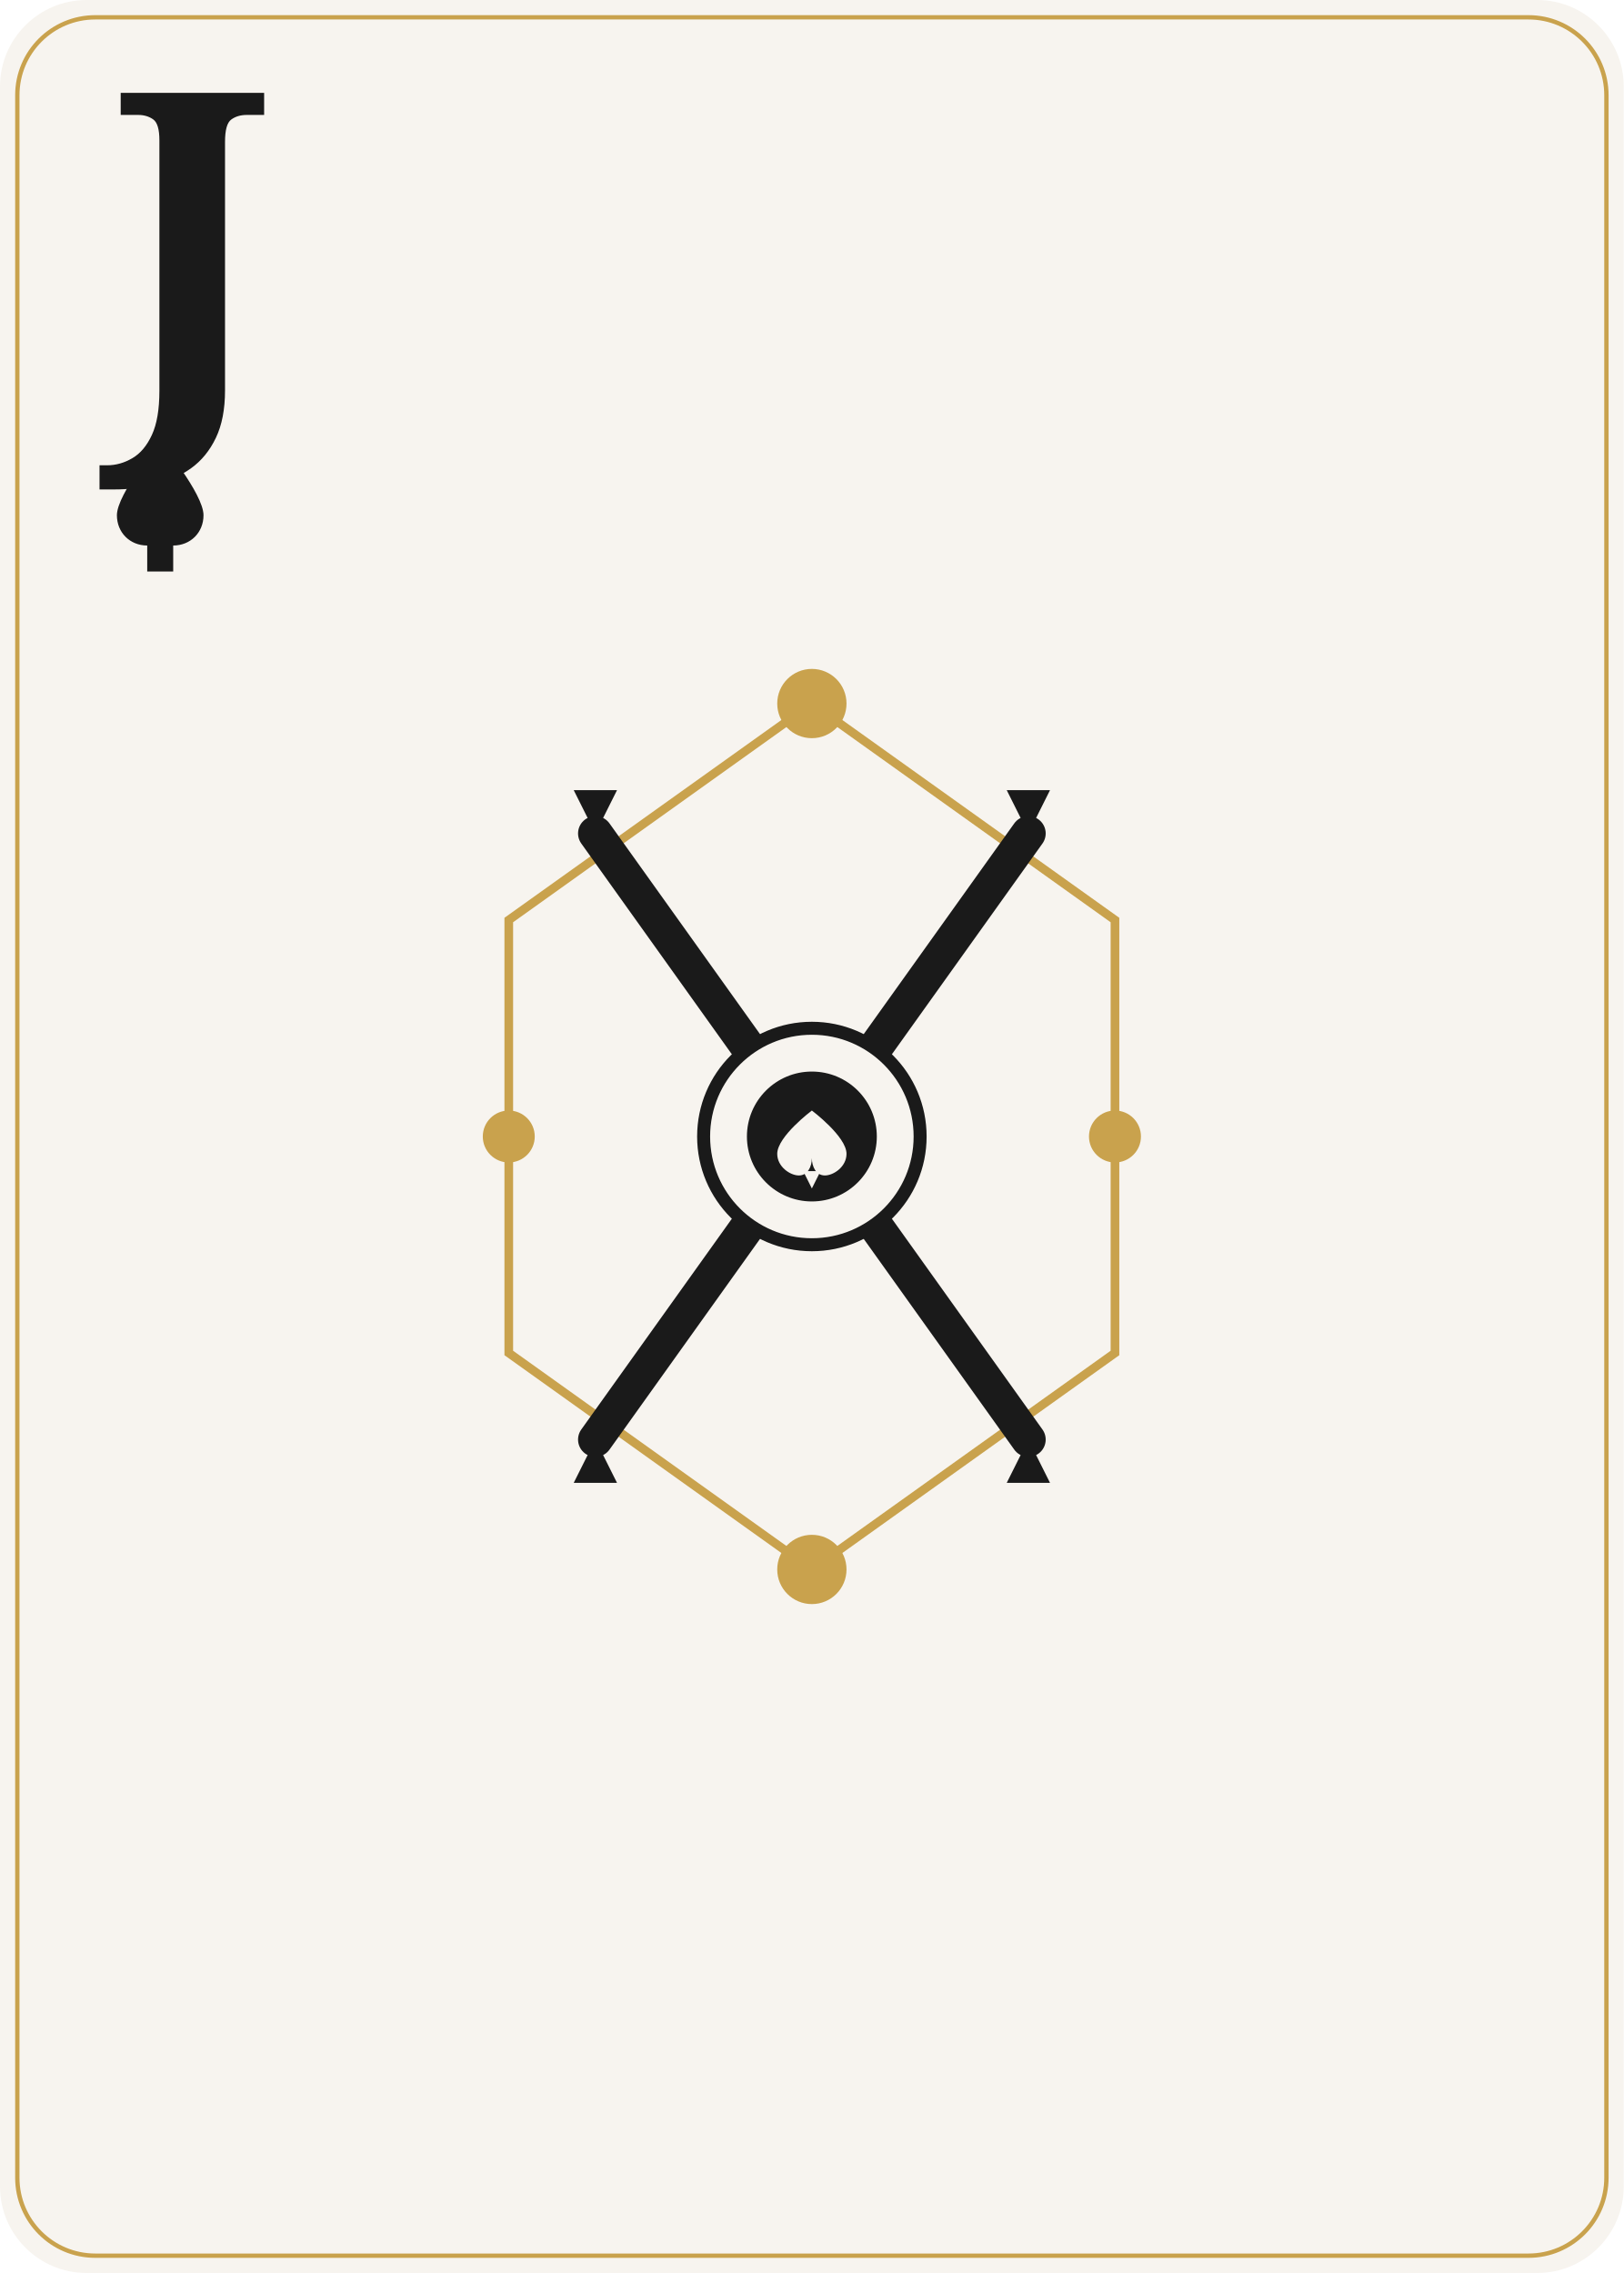
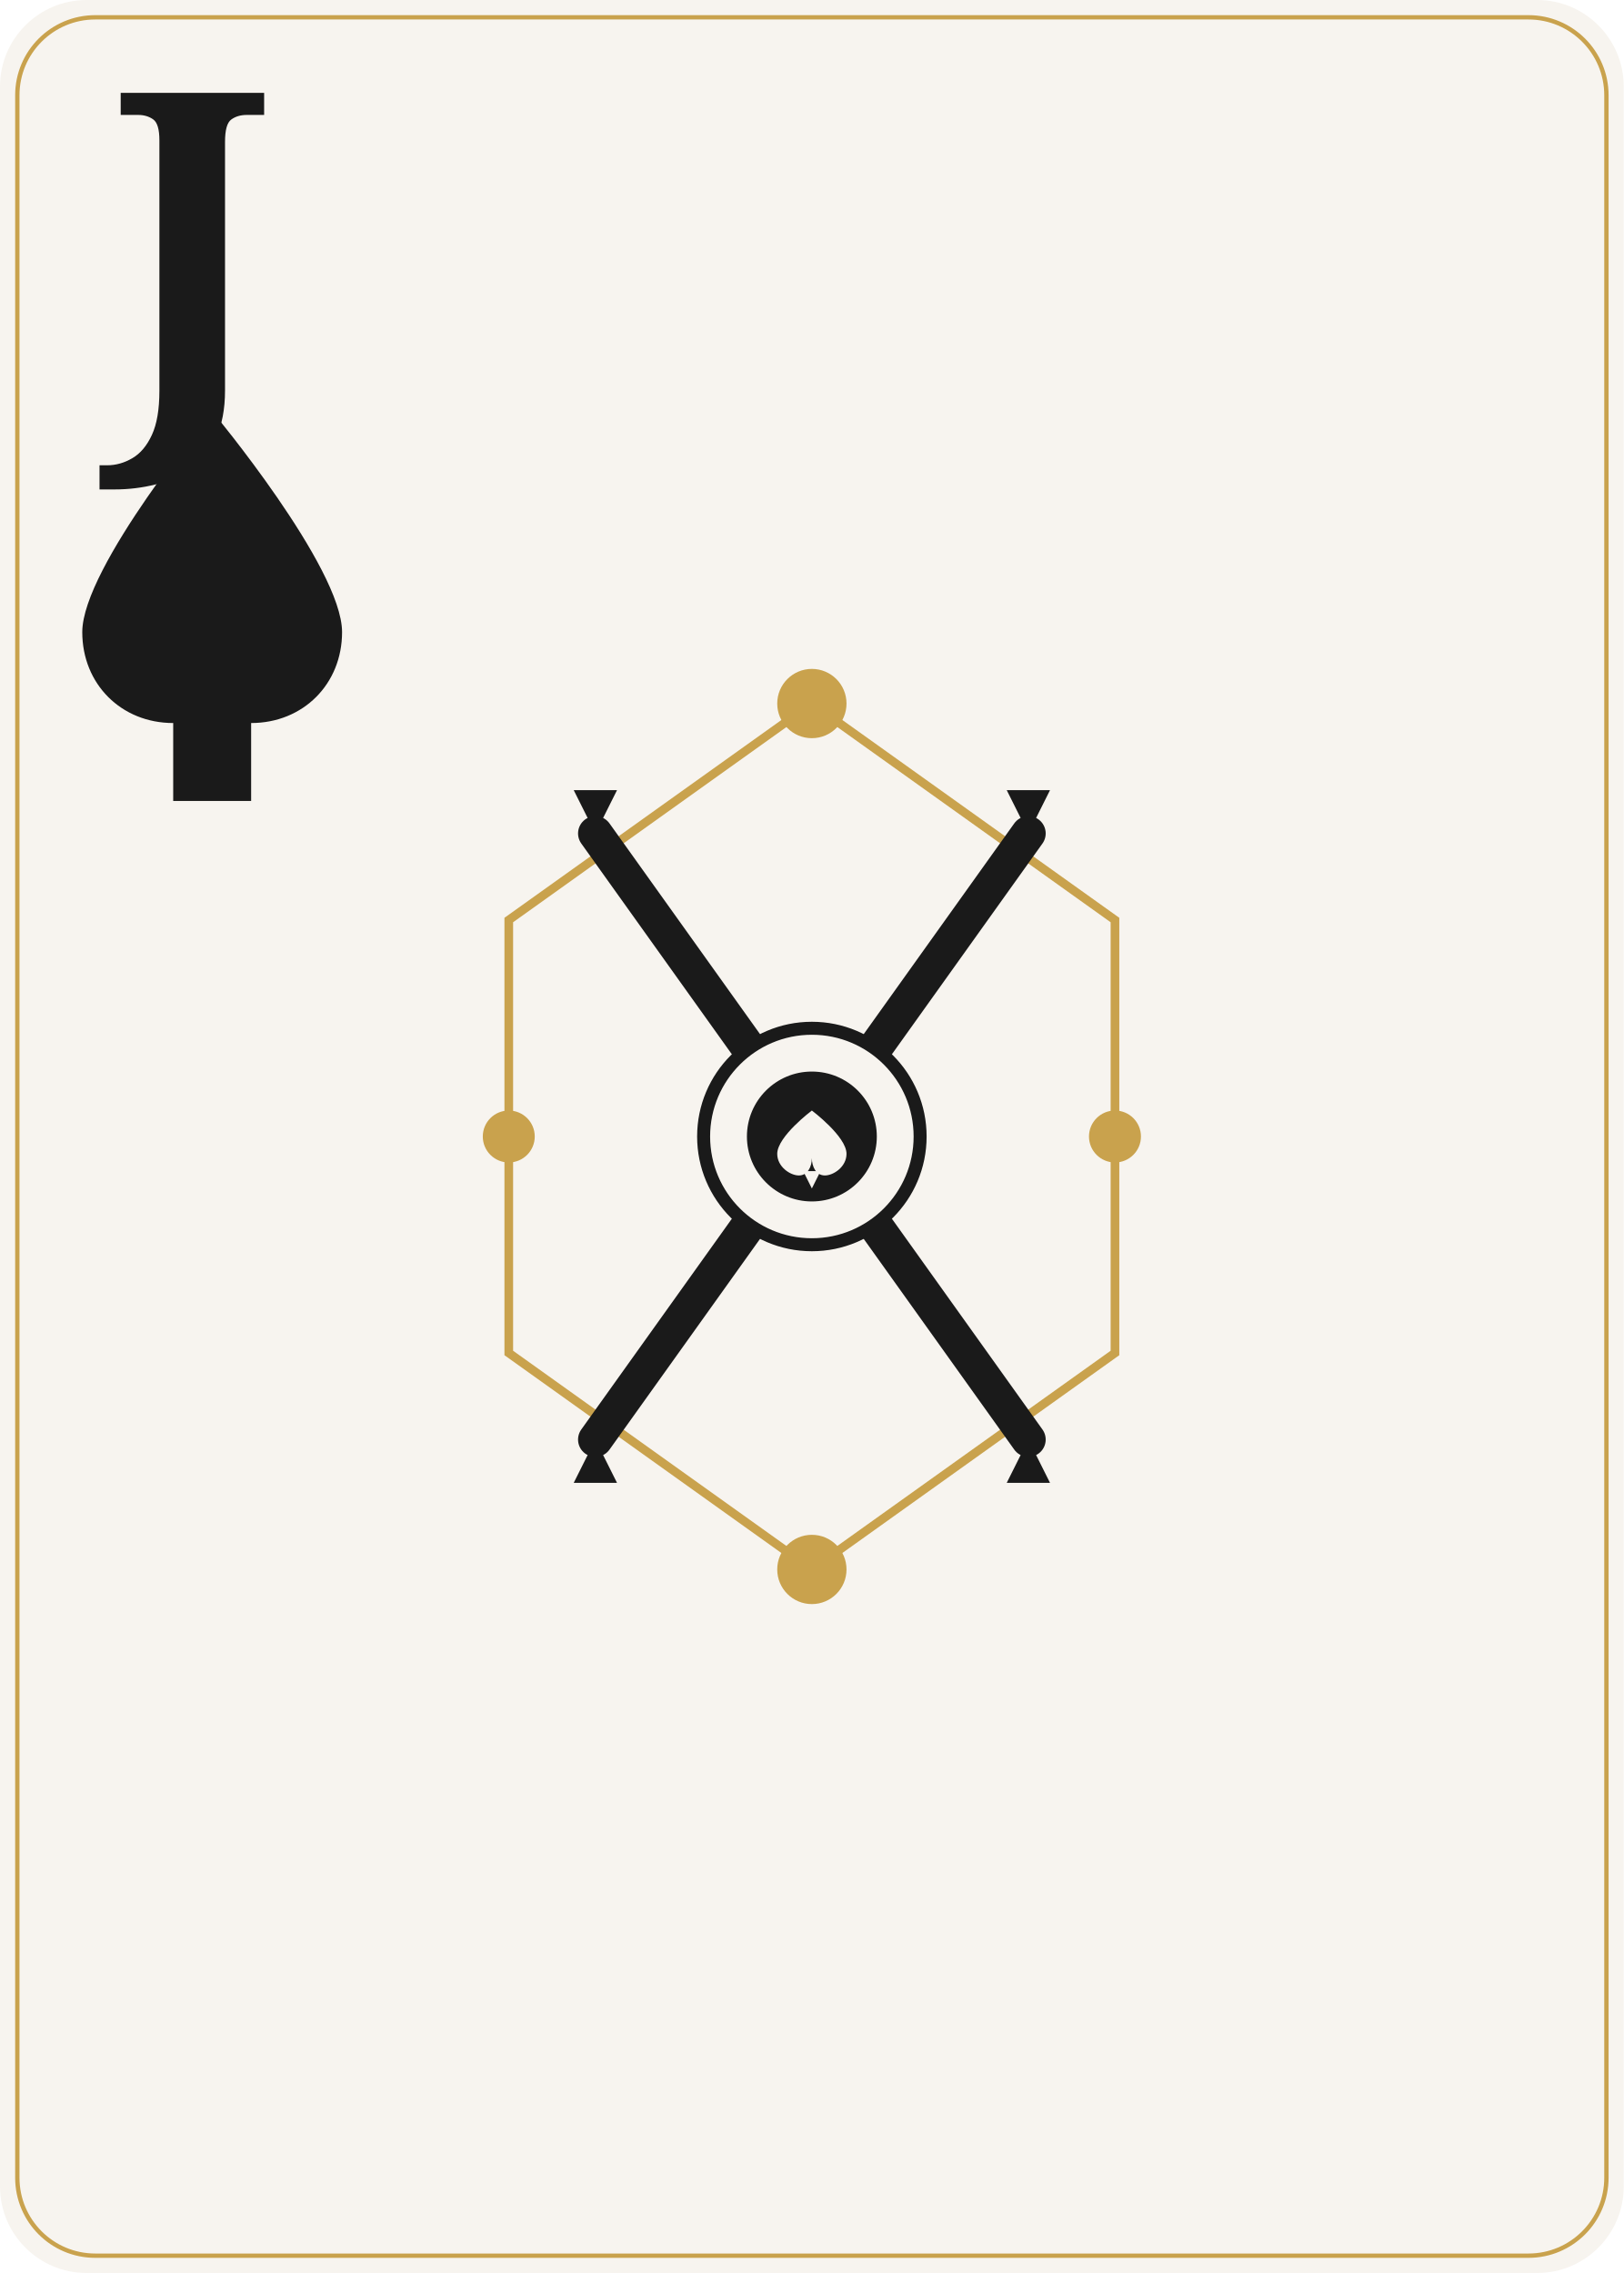
<svg xmlns="http://www.w3.org/2000/svg" viewBox="0 0 375 525" width="375" height="525">
  <rect x="0" y="0" width="375" height="525" rx="20" ry="20" fill="#F7F4EF" />
  <rect x="4" y="4" width="367" height="517" rx="18" ry="18" fill="none" stroke="#C9A24D" stroke-width="1" />
  <g transform="translate(25, 90)">
    <text x="0" y="0" font-family="Georgia, serif" font-size="96" font-weight="bold" fill="#1A1A1A">J</text>
-     <g transform="translate(0, 12)">
+     <g transform="translate(-12, 5) scale(3)">
      <path d="M12,0 C12,0 2,12 2,17 C2,21 5,24 9,24 C11,24 12,22 12,22 C12,22 13,24 15,24 C19,24 22,21 22,17 C22,12 12,0 12,0 Z" fill="#1A1A1A" />
      <rect x="9" y="21" width="6" height="9" fill="#1A1A1A" />
    </g>
  </g>
  <g transform="translate(187.5, 262.5)">
    <polygon points="0,-100 70,-50 70,50 0,100 -70,50 -70,-50" fill="none" stroke="#C9A24D" stroke-width="2" />
    <line x1="-50" y1="-70" x2="50" y2="70" stroke="#1A1A1A" stroke-width="8" stroke-linecap="round" />
    <line x1="50" y1="-70" x2="-50" y2="70" stroke="#1A1A1A" stroke-width="8" stroke-linecap="round" />
    <circle cx="0" cy="0" r="25" fill="#F7F4EF" stroke="#1A1A1A" stroke-width="3" />
    <circle cx="0" cy="0" r="15" fill="#1A1A1A" />
    <path d="M0 -6 C0 -6 -8 0 -8 4 C-8 7 -5 9 -3 9 C-1 9 0 7 0 5 C0 7 1 9 3 9 C5 9 8 7 8 4 C8 0 0 -6 0 -6 Z" fill="#F7F4EF" />
    <path d="M-2 8 L0 12 L2 8" fill="#F7F4EF" />
    <circle cx="0" cy="-100" r="8" fill="#C9A24D" />
    <circle cx="0" cy="100" r="8" fill="#C9A24D" />
    <circle cx="-70" cy="0" r="6" fill="#C9A24D" />
    <circle cx="70" cy="0" r="6" fill="#C9A24D" />
    <polygon points="-50,-70 -55,-80 -45,-80" fill="#1A1A1A" />
    <polygon points="50,-70 55,-80 45,-80" fill="#1A1A1A" />
    <polygon points="-50,70 -55,80 -45,80" fill="#1A1A1A" />
    <polygon points="50,70 55,80 45,80" fill="#1A1A1A" />
  </g>
</svg>
